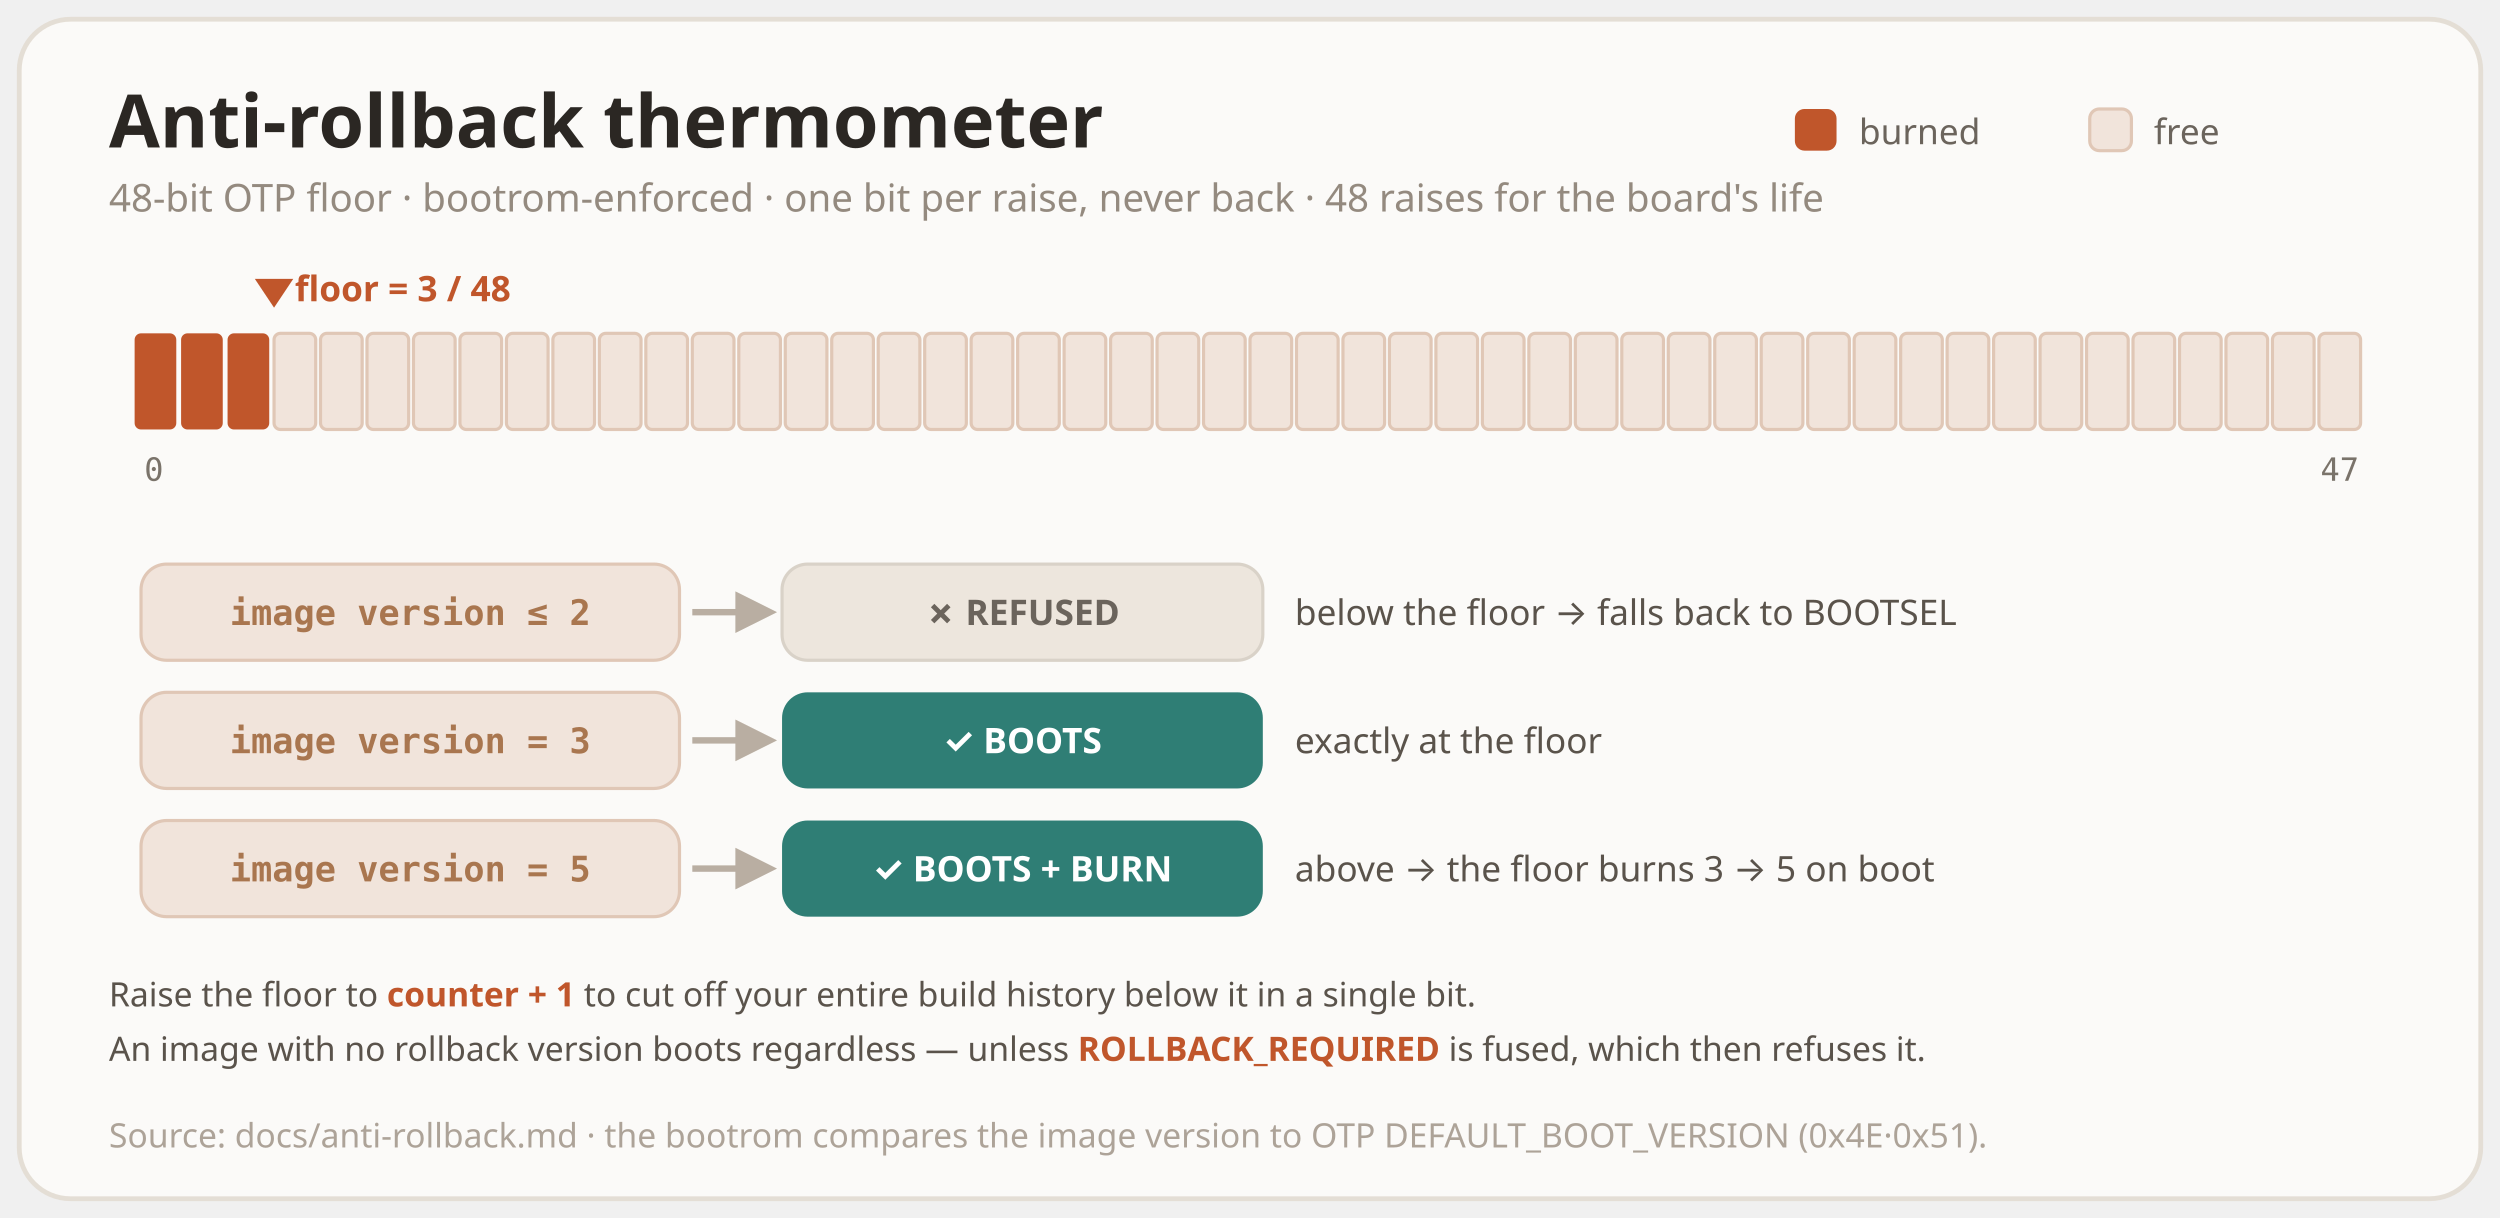
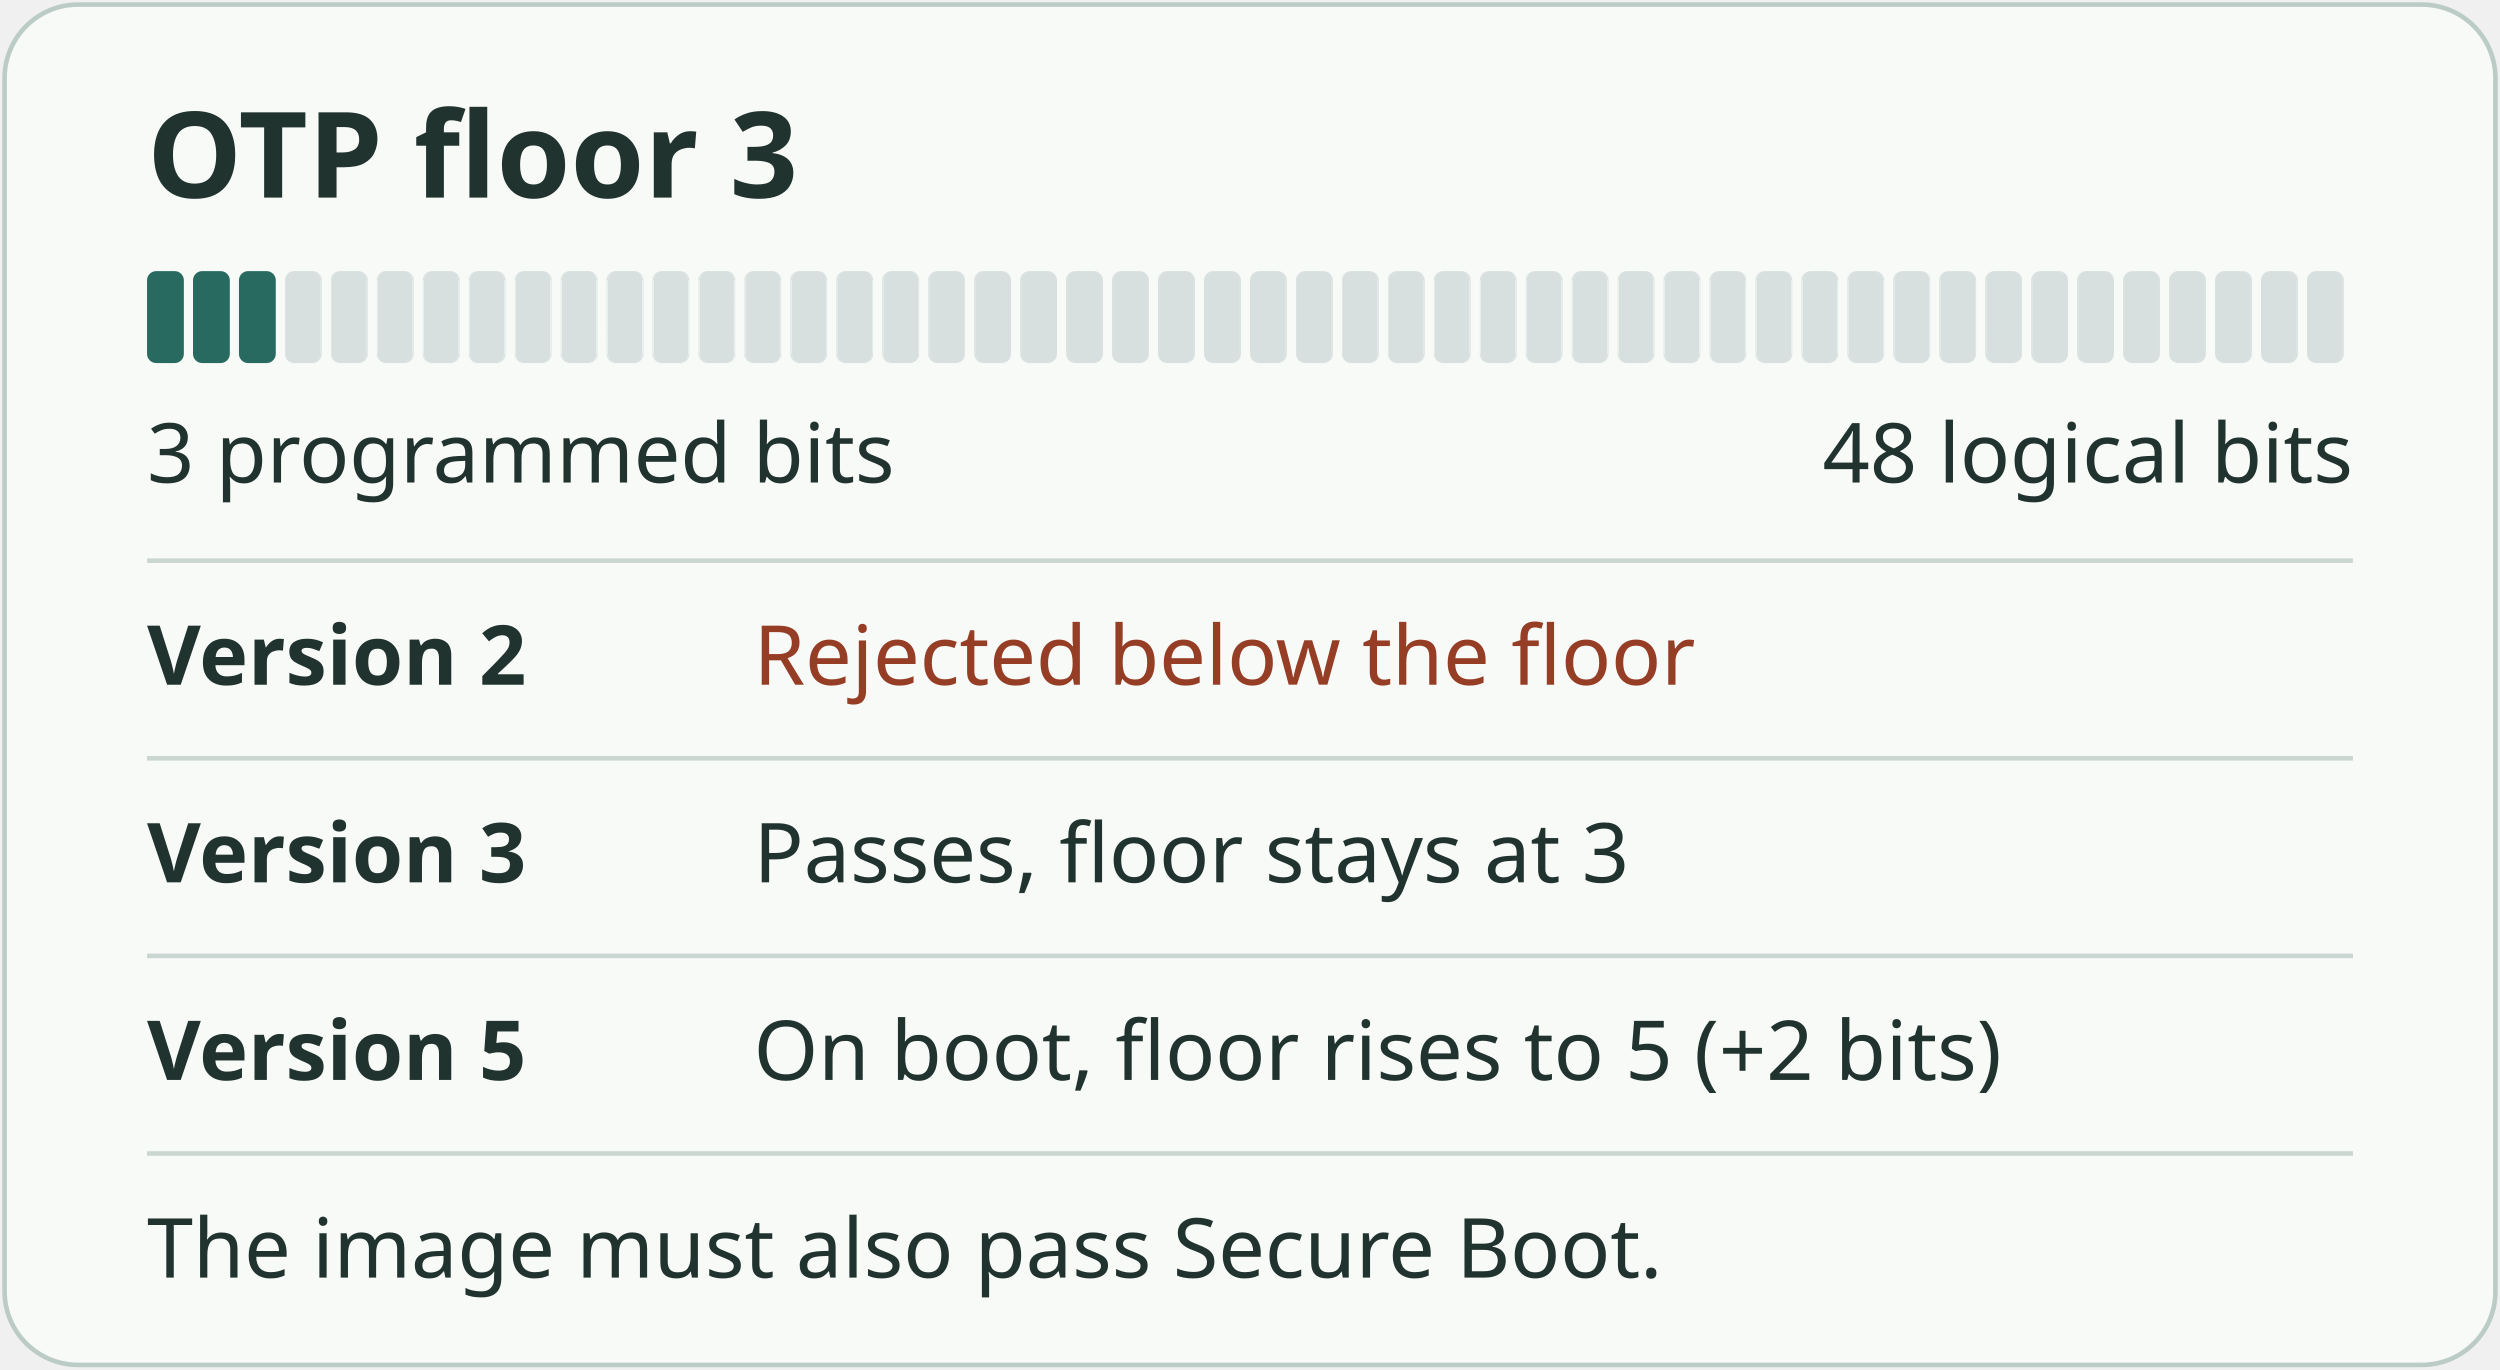
- <svg xmlns="http://www.w3.org/2000/svg" viewBox="0 0 780 380" role="img" aria-labelledby="ttl dsc" font-family="'Segoe UI', system-ui, -apple-system, sans-serif">
+ <svg xmlns="http://www.w3.org/2000/svg" viewBox="0 0 544 298" role="img" aria-labelledby="title desc">
  <defs>
+     <pattern id="bits" x="32" y="59" width="10" height="20" patternUnits="userSpaceOnUse">
+       <rect width="8" height="20" rx="2" fill="#D7E0DE" />
+     </pattern>
    <style>
-       .h1{font-size:23px;font-weight:700;fill:#2B2723}
-       .sub{font-size:12px;fill:#948A7F}
-       .lg{font-size:11px;fill:#6B645C}
-       .cap{font-size:11px;font-weight:700;fill:#2B2723}
-       .idx{font-family:'SF Mono','Roboto Mono',ui-monospace,monospace;font-size:10px;fill:#7A736A}
-       .flr{font-size:11px;font-weight:700;fill:#C0562B}
-       .chip{font-size:11px;font-weight:700;fill:#A9764F;font-family:'SF Mono','Roboto Mono',ui-monospace,monospace}
-       .badge{font-size:11px;font-weight:700;fill:#fff}
-       .rej{font-size:11px;font-weight:700;fill:#6B645C}
-       .det{font-size:11px;fill:#5A534B}
-       .note{font-size:10.5px;fill:#5A534B}
-       .notek{font-weight:700;fill:#C0562B}
-       .foot{font-size:10.5px;fill:#ADA398}
+       text { font-family: system-ui, sans-serif; fill: #21332F; }
+       .heading { font-size: 26px; font-weight: 700; }
+       .label { font-size: 18px; font-weight: 650; }
+       .detail { font-size: 18px; }
+       .reject { fill: #963D26; }
    </style>
-     <marker id="a1" viewBox="0 0 8 8" refX="6.5" refY="4" markerWidth="6.5" markerHeight="6.5" orient="auto">
-       <path d="M0 0 L8 4 L0 8 z" fill="#B9AEA2" />
-     </marker>
  </defs>
-   <rect x="6" y="6" width="768" height="368" rx="16" fill="#FBFAF8" stroke="#E4DED5" stroke-width="1.5" />
-   <text class="h1" x="34" y="46">Anti-rollback thermometer</text>
-   <text class="sub" x="34" y="66">48-bit OTP floor · bootrom-enforced · one bit per raise, never back · 48 raises for the board's life</text>
-   <rect x="560" y="34" width="13" height="13" rx="3" fill="#C0562B" />
-   <text class="lg" x="580" y="45">burned</text>
-   <rect x="652" y="34" width="13" height="13" rx="3" fill="#F1E4DB" stroke="#E0C7B6" />
-   <text class="lg" x="672" y="45">free</text>
-   <path d="M85.5 96 l-6 -9 h12 z" fill="#C0562B" />
-   <text class="flr" x="92" y="94">floor = 3 / 48</text>
-   <g>
-     <rect x="42.0" y="104" width="13" height="30" rx="2" fill="#C0562B" />
-     <rect x="56.5" y="104" width="13" height="30" rx="2" fill="#C0562B" />
-     <rect x="71.0" y="104" width="13" height="30" rx="2" fill="#C0562B" />
-     <g fill="#F1E4DB" stroke="#E0C7B6">
-       <rect x="85.5" y="104" width="13" height="30" rx="2" />
-       <rect x="100.0" y="104" width="13" height="30" rx="2" />
-       <rect x="114.5" y="104" width="13" height="30" rx="2" />
-       <rect x="129.0" y="104" width="13" height="30" rx="2" />
-       <rect x="143.5" y="104" width="13" height="30" rx="2" />
-       <rect x="158.0" y="104" width="13" height="30" rx="2" />
-       <rect x="172.5" y="104" width="13" height="30" rx="2" />
-       <rect x="187.0" y="104" width="13" height="30" rx="2" />
-       <rect x="201.5" y="104" width="13" height="30" rx="2" />
-       <rect x="216.0" y="104" width="13" height="30" rx="2" />
-       <rect x="230.5" y="104" width="13" height="30" rx="2" />
-       <rect x="245.0" y="104" width="13" height="30" rx="2" />
-       <rect x="259.5" y="104" width="13" height="30" rx="2" />
-       <rect x="274.0" y="104" width="13" height="30" rx="2" />
-       <rect x="288.5" y="104" width="13" height="30" rx="2" />
-       <rect x="303.0" y="104" width="13" height="30" rx="2" />
-       <rect x="317.5" y="104" width="13" height="30" rx="2" />
-       <rect x="332.0" y="104" width="13" height="30" rx="2" />
-       <rect x="346.5" y="104" width="13" height="30" rx="2" />
-       <rect x="361.0" y="104" width="13" height="30" rx="2" />
-       <rect x="375.5" y="104" width="13" height="30" rx="2" />
-       <rect x="390.0" y="104" width="13" height="30" rx="2" />
-       <rect x="404.5" y="104" width="13" height="30" rx="2" />
-       <rect x="419.0" y="104" width="13" height="30" rx="2" />
-       <rect x="433.5" y="104" width="13" height="30" rx="2" />
-       <rect x="448.0" y="104" width="13" height="30" rx="2" />
-       <rect x="462.5" y="104" width="13" height="30" rx="2" />
-       <rect x="477.0" y="104" width="13" height="30" rx="2" />
-       <rect x="491.5" y="104" width="13" height="30" rx="2" />
-       <rect x="506.0" y="104" width="13" height="30" rx="2" />
-       <rect x="520.5" y="104" width="13" height="30" rx="2" />
-       <rect x="535.0" y="104" width="13" height="30" rx="2" />
-       <rect x="549.5" y="104" width="13" height="30" rx="2" />
-       <rect x="564.0" y="104" width="13" height="30" rx="2" />
-       <rect x="578.5" y="104" width="13" height="30" rx="2" />
-       <rect x="593.0" y="104" width="13" height="30" rx="2" />
-       <rect x="607.5" y="104" width="13" height="30" rx="2" />
-       <rect x="622.0" y="104" width="13" height="30" rx="2" />
-       <rect x="636.5" y="104" width="13" height="30" rx="2" />
-       <rect x="651.0" y="104" width="13" height="30" rx="2" />
-       <rect x="665.5" y="104" width="13" height="30" rx="2" />
-       <rect x="680.0" y="104" width="13" height="30" rx="2" />
-       <rect x="694.5" y="104" width="13" height="30" rx="2" />
-       <rect x="709.0" y="104" width="13" height="30" rx="2" />
-       <rect x="723.5" y="104" width="13" height="30" rx="2" />
-     </g>
+   <rect x="1" y="1" width="542" height="296" rx="16" fill="#F8FAF8" stroke="#BBCBC6" />
+   <text class="heading" x="32" y="43">OTP floor 3</text>
+   <rect x="32" y="59" width="480" height="20" fill="url(#bits)" />
+   <g fill="#286A60">
+     <rect x="32" y="59" width="8" height="20" rx="2" />
+     <rect x="42" y="59" width="8" height="20" rx="2" />
+     <rect x="52" y="59" width="8" height="20" rx="2" />
  </g>
-   <text class="idx" x="48" y="150" text-anchor="middle">0</text>
-   <text class="idx" x="730" y="150" text-anchor="middle">47</text>
-   <g>
-     <rect x="44" y="176" width="168" height="30" rx="8" fill="#F1E4DB" stroke="#E0C7B6" />
-     <text class="chip" x="128" y="195" text-anchor="middle">image version ≤ 2</text>
-     <line x1="216" y1="191" x2="240" y2="191" stroke="#B9AEA2" stroke-width="2" marker-end="url(#a1)" />
-     <rect x="244" y="176" width="150" height="30" rx="8" fill="#EDE6DD" stroke="#D9D2C8" />
-     <text class="rej" x="319" y="195" text-anchor="middle">✗ REFUSED</text>
-     <text class="det" x="404" y="195">below the floor → falls back to BOOTSEL</text>
-     <rect x="44" y="216" width="168" height="30" rx="8" fill="#F1E4DB" stroke="#E0C7B6" />
-     <text class="chip" x="128" y="235" text-anchor="middle">image version = 3</text>
-     <line x1="216" y1="231" x2="240" y2="231" stroke="#B9AEA2" stroke-width="2" marker-end="url(#a1)" />
-     <rect x="244" y="216" width="150" height="30" rx="8" fill="#2F7E75" />
-     <text class="badge" x="319" y="235" text-anchor="middle">✓ BOOTS</text>
-     <text class="det" x="404" y="235">exactly at the floor</text>
-     <rect x="44" y="256" width="168" height="30" rx="8" fill="#F1E4DB" stroke="#E0C7B6" />
-     <text class="chip" x="128" y="275" text-anchor="middle">image version = 5</text>
-     <line x1="216" y1="271" x2="240" y2="271" stroke="#B9AEA2" stroke-width="2" marker-end="url(#a1)" />
-     <rect x="244" y="256" width="150" height="30" rx="8" fill="#2F7E75" />
-     <text class="badge" x="319" y="275" text-anchor="middle">✓ BOOTS + BURN</text>
-     <text class="det" x="404" y="275">above → the floor burns 3 → 5 on boot</text>
+   <text class="detail" x="32" y="105">3 programmed bits</text>
+   <text class="detail" x="512" y="105" text-anchor="end">48 logical bits</text>
+   <g stroke="#CAD6D2">
+     <path d="M32 122H512 M32 165H512 M32 208H512 M32 251H512" />
  </g>
-   <text class="note" x="34" y="314">Raise the floor to <tspan class="notek">counter + 1</tspan> to cut off your entire build history below it in a single bit.</text>
-   <text class="note" x="34" y="331">An image with no rollback version boots regardless — unless <tspan class="notek">ROLLBACK_REQUIRED</tspan> is fused, which then refuses it.</text>
-   <text class="foot" x="34" y="358">Source: docs/anti-rollback.md · the bootrom compares the image version to OTP DEFAULT_BOOT_VERSION (0x4E·0x51).</text>
+   <text class="label" x="32" y="149">Version 2</text>
+   <text class="detail reject" x="164" y="149">Rejected below the floor</text>
+   <text class="label" x="32" y="192">Version 3</text>
+   <text class="detail" x="164" y="192">Passes, floor stays at 3</text>
+   <text class="label" x="32" y="235">Version 5</text>
+   <text class="detail" x="164" y="235">On boot, floor rises to 5 (+2 bits)</text>
+   <text class="detail" x="32" y="278">The image must also pass Secure Boot.</text>
</svg>
